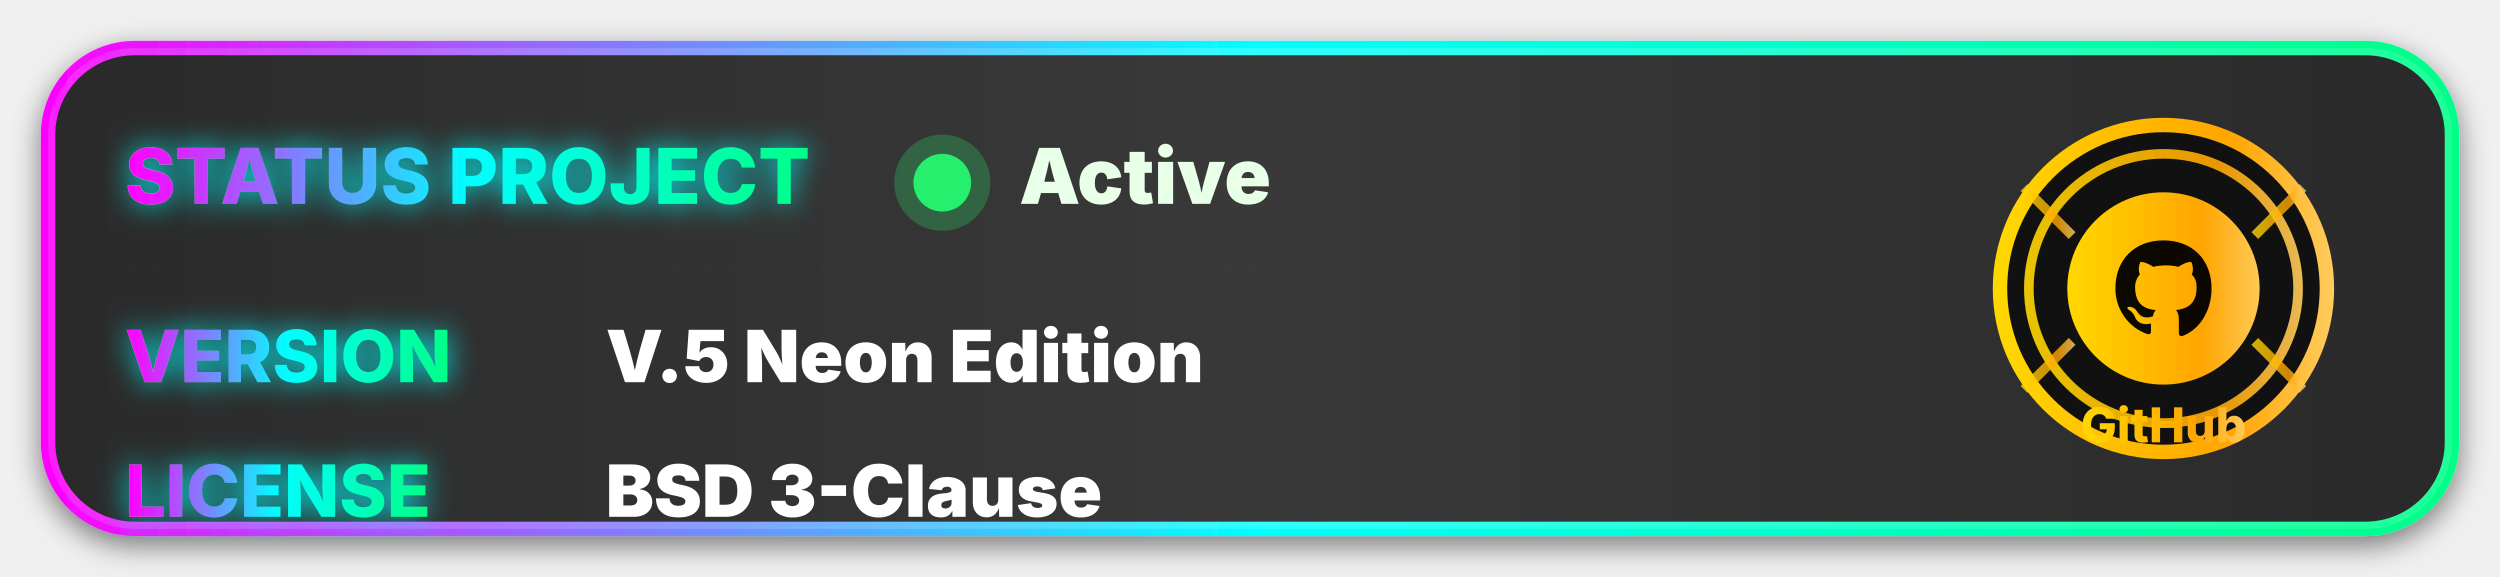
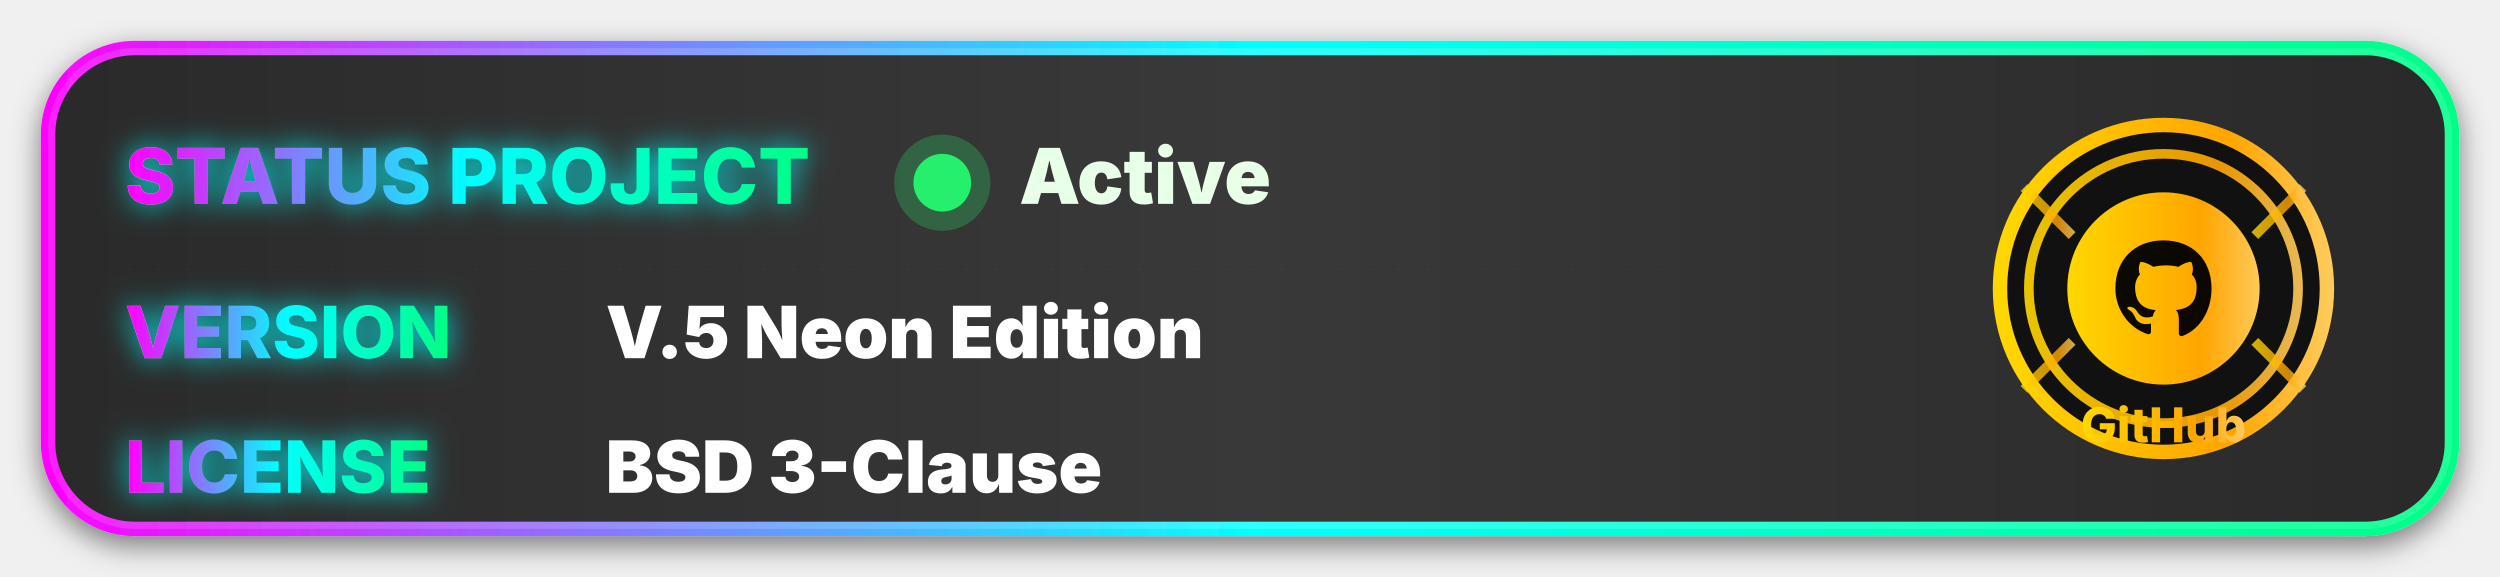
<svg xmlns="http://www.w3.org/2000/svg" width="520" height="120" viewBox="0 0 520 120" role="img" aria-labelledby="title desc">
  <defs>
    <linearGradient id="holo" x1="0%" y1="0%" x2="200%" y2="0%">
      <stop offset="0%" stop-color="#ff00ff" />
      <stop offset="25%" stop-color="#00ffff" />
      <stop offset="50%" stop-color="#00ff87" />
      <stop offset="75%" stop-color="#ffff00" />
      <stop offset="100%" stop-color="#ff00ff" />
      <animateTransform attributeName="gradientTransform" type="translate" from="-1,0" to="1,0" dur="7s" repeatCount="indefinite" />
    </linearGradient>
    <linearGradient id="shine" x1="-100%" y1="0" x2="200%" y2="0">
      <stop offset="0%" stop-color="white" stop-opacity="0" />
      <stop offset="50%" stop-color="white" stop-opacity="0.18" />
      <stop offset="100%" stop-color="white" stop-opacity="0" />
      <animateTransform attributeName="gradientTransform" type="translate" from="-1,0" to="1,0" dur="4s" repeatCount="indefinite" />
    </linearGradient>
    <linearGradient id="gold" x1="0%" y1="0%" x2="200%" y2="0%">
      <stop offset="0%" stop-color="#FFD700" />
      <stop offset="35%" stop-color="#FFA500" />
      <stop offset="70%" stop-color="#FFFACD" />
      <stop offset="100%" stop-color="#FFD700" />
      <animateTransform attributeName="gradientTransform" type="translate" from="-1,0" to="1,0" dur="3s" repeatCount="indefinite" />
    </linearGradient>
    <filter id="glow" x="-60%" y="-60%" width="220%" height="220%">
      <feGaussianBlur in="SourceAlpha" stdDeviation="3" result="b1" />
      <feColorMatrix in="b1" type="matrix" values="0 0 0 0 0                 0 0 0 0 1                 0 0 0 0 1                 0 0 0 0.9 0" result="c1" />
      <feMerge>
        <feMergeNode in="c1" />
        <feMergeNode in="SourceGraphic" />
      </feMerge>
    </filter>
    <filter id="shadow" x="-20%" y="-20%" width="140%" height="140%">
      <feDropShadow dx="0" dy="2" stdDeviation="3" flood-color="#000" flood-opacity="0.5" />
    </filter>
    <pattern id="dots" width="6" height="6" patternUnits="userSpaceOnUse">
      <circle cx="1" cy="3" r="1" fill="#ffffff" opacity="0.15" />
    </pattern>
  </defs>
  <rect x="10" y="10" width="500" height="100" rx="18" fill="#0A0A0A" stroke="url(#holo)" stroke-width="3" filter="url(#shadow)">
    <animate attributeName="stroke-width" values="3;5;3" dur="3s" repeatCount="indefinite" />
  </rect>
  <rect x="10" y="10" width="500" height="100" rx="18" fill="url(#shine)" />
  <g transform="translate(26,28)" font-family="Segoe UI, Inter, system-ui, Arial, sans-serif">
    <g>
      <text x="0" y="0" dy="0.9em" font-size="16" font-weight="800" fill="url(#holo)" filter="url(#glow)">STATUS PROJECT</text>
      <g transform="translate(170,10)">
        <circle cx="0" cy="0" r="6" fill="#27EF6E">
          <animate attributeName="opacity" values="1;0.25;1" dur="1.2s" repeatCount="indefinite" />
          <animate attributeName="r" values="6;5;6" dur="1.2s" repeatCount="indefinite" />
        </circle>
        <circle cx="0" cy="0" r="10" fill="#27EF6E" opacity="0.25">
          <animate attributeName="opacity" values="0.25;0.05;0.25" dur="1.2s" repeatCount="indefinite" />
          <animate attributeName="r" values="10;12;10" dur="1.2s" repeatCount="indefinite" />
        </circle>
      </g>
      <text x="186" y="0" dy="0.9em" font-size="16" font-weight="900" fill="#E8FFE8">Active</text>
    </g>
    <rect x="0" y="28" width="320" height="2" fill="url(#dots)" />
-     <g transform="translate(0,38)">
+     <g transform="translate(0,33)">
      <text x="0" y="0" dy="0.9em" font-size="15" font-weight="800" fill="url(#holo)" filter="url(#glow)">VERSION</text>
      <text x="100" y="0" dy="0.9em" font-size="15" font-weight="900" fill="#FFFFFF">V.5 Neon Edition</text>
    </g>
-     <g transform="translate(0,66)">
+     <g transform="translate(0,61)">
      <text x="0" y="0" dy="0.9em" font-size="15" font-weight="800" fill="url(#holo)" filter="url(#glow)">LICENSE</text>
      <text x="100" y="0" dy="0.9em" font-size="15" font-weight="900" fill="#FFFFFF">BSD 3-Clause</text>
    </g>
  </g>
  <g transform="translate(400,22)">
    <circle cx="50" cy="38" r="34" fill="#111" stroke="url(#gold)" stroke-width="3" />
    <circle cx="50" cy="38" r="28" fill="none" stroke="url(#gold)" stroke-width="2" opacity="0.9" />
    <g opacity="0.8">
      <path d="M50 0 L50 14" stroke="url(#gold)" stroke-width="2" />
      <path d="M50 62 L50 76" stroke="url(#gold)" stroke-width="2" />
      <path d="M12 38 L26 38" stroke="url(#gold)" stroke-width="2" />
      <path d="M74 38 L88 38" stroke="url(#gold)" stroke-width="2" />
      <path d="M21 17 L31 27" stroke="url(#gold)" stroke-width="2" />
      <path d="M69 49 L79 59" stroke="url(#gold)" stroke-width="2" />
      <path d="M21 59 L31 49" stroke="url(#gold)" stroke-width="2" />
      <path d="M69 27 L79 17" stroke="url(#gold)" stroke-width="2" />
    </g>
    <circle cx="50" cy="38" r="20" fill="url(#gold)" />
    <path d="M50 28c-6 0-10 4-10 10c0 4.4 2.8 8.2 6.7 9.5c0.5 0.1 0.7-0.2 0.7-0.5              c0-0.2 0-0.9 0-1.7c-2.7 0.6-3.3-1.3-3.3-1.3c-0.5-1.2-1.2-1.5-1.2-1.5              c-1-0.6 0.1-0.7 0.1-0.7c1.1 0.1 1.6 1.1 1.6 1.1c1 1.6 2.6 1.1 3.2 0.9              c0.1-0.7 0.4-1.1 0.6-1.3c-2.1-0.2-4.3-1-4.3-4.8c0-1 0.4-2 1-2.6              c-0.1-0.2-0.5-1.3 0.1-2.6c0 0 0.8-0.2 2.7 1c0.8-0.2 1.7-0.3 2.6-0.3              s1.8 0.1 2.6 0.3c1.8-1.2 2.7-1 2.7-1c0.6 1.3 0.2 2.4 0.1 2.6              c0.7 0.7 1 1.6 1 2.6c0 3.8-2.2 4.5-4.3 4.8c0.3 0.3 0.6 0.9 0.6 1.9              c0 1.4 0 2.6 0 3c0 0.2 0.2 0.6 0.7 0.5C57.3 46.7 60 42.9 60 38              c0-6-4-10-10-10z" fill="#000" opacity="0.95" />
    <text x="50" y="70" text-anchor="middle" font-family="Segoe UI, Inter, system-ui, Arial, sans-serif" font-size="10" font-weight="800" fill="url(#gold)">GitHub</text>
    <animateTransform attributeName="transform" type="translate" values="400,22; 400,21; 400,22" dur="2.5s" repeatCount="indefinite" />
  </g>
</svg>
